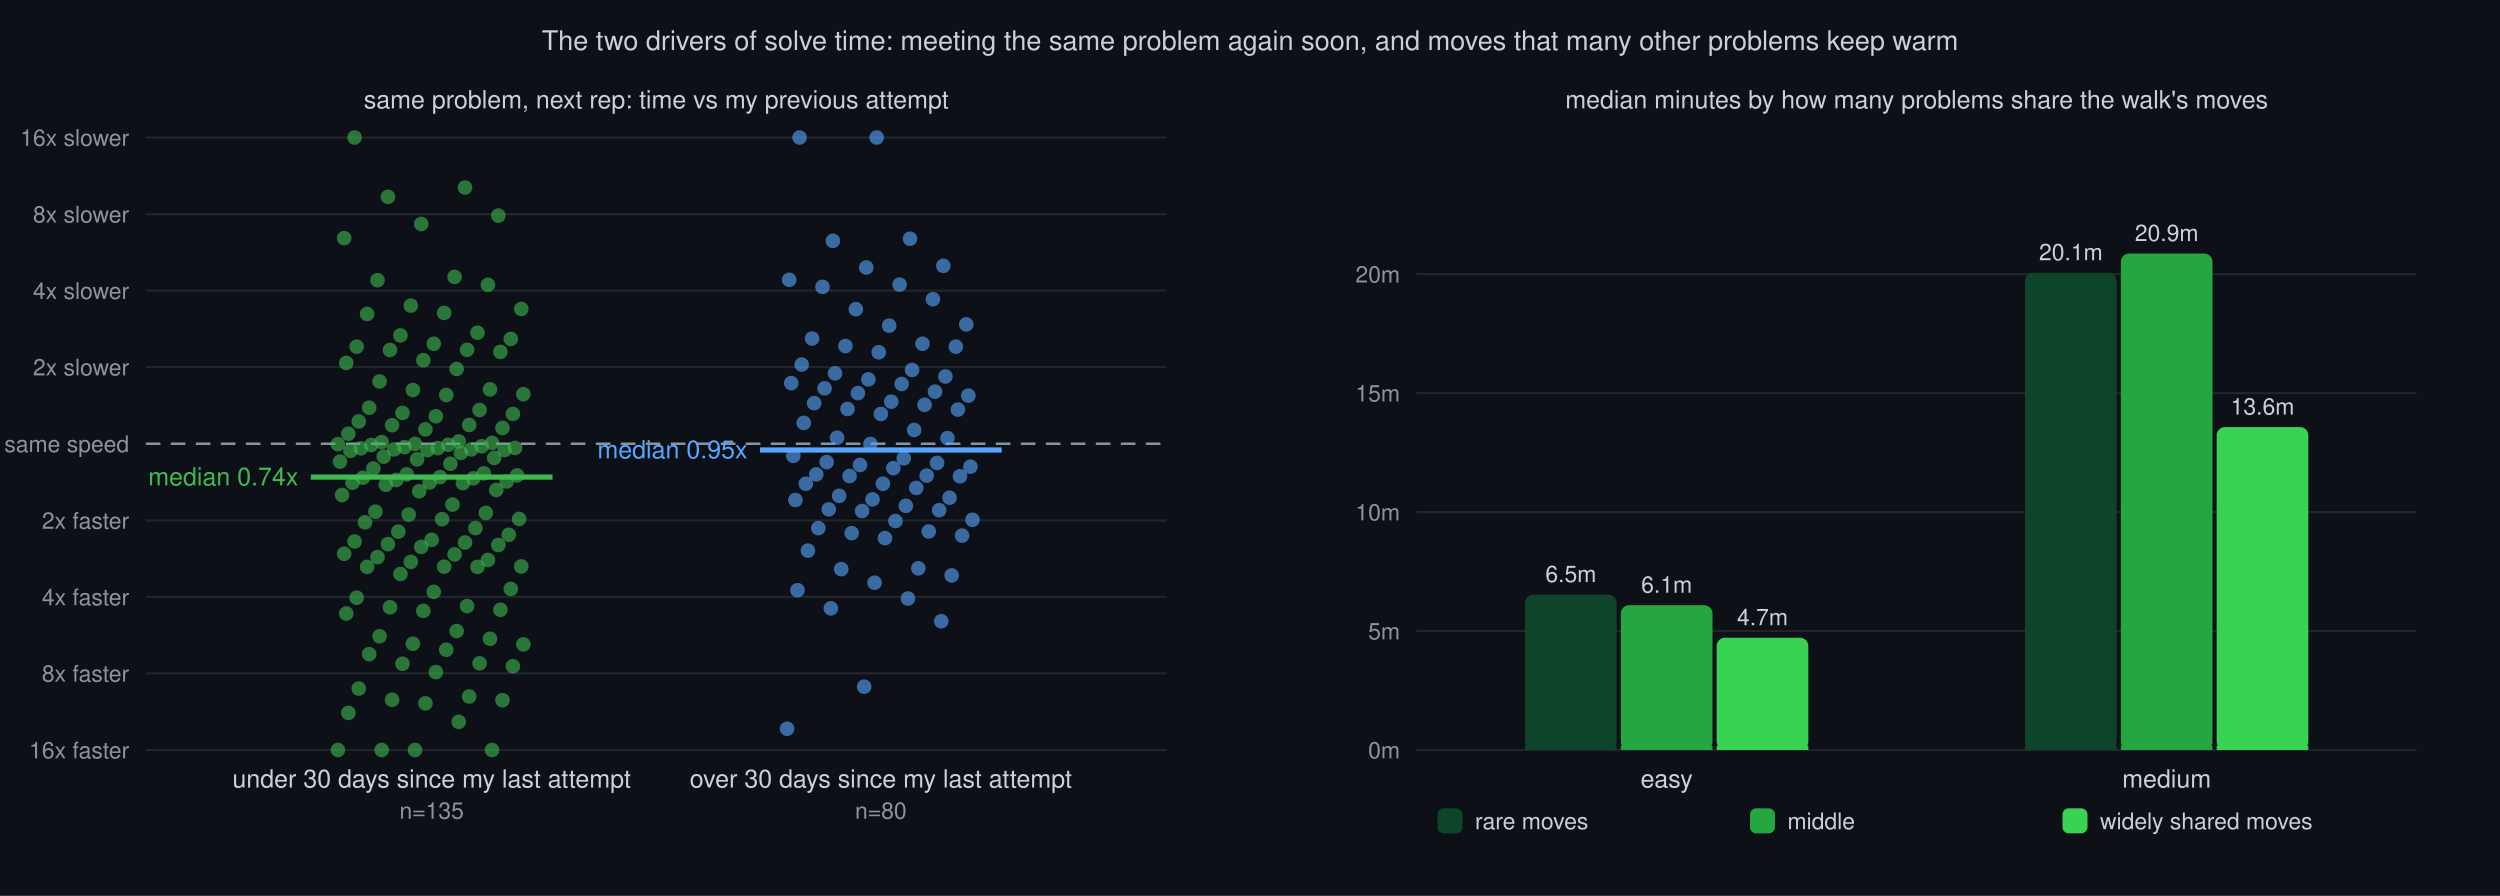
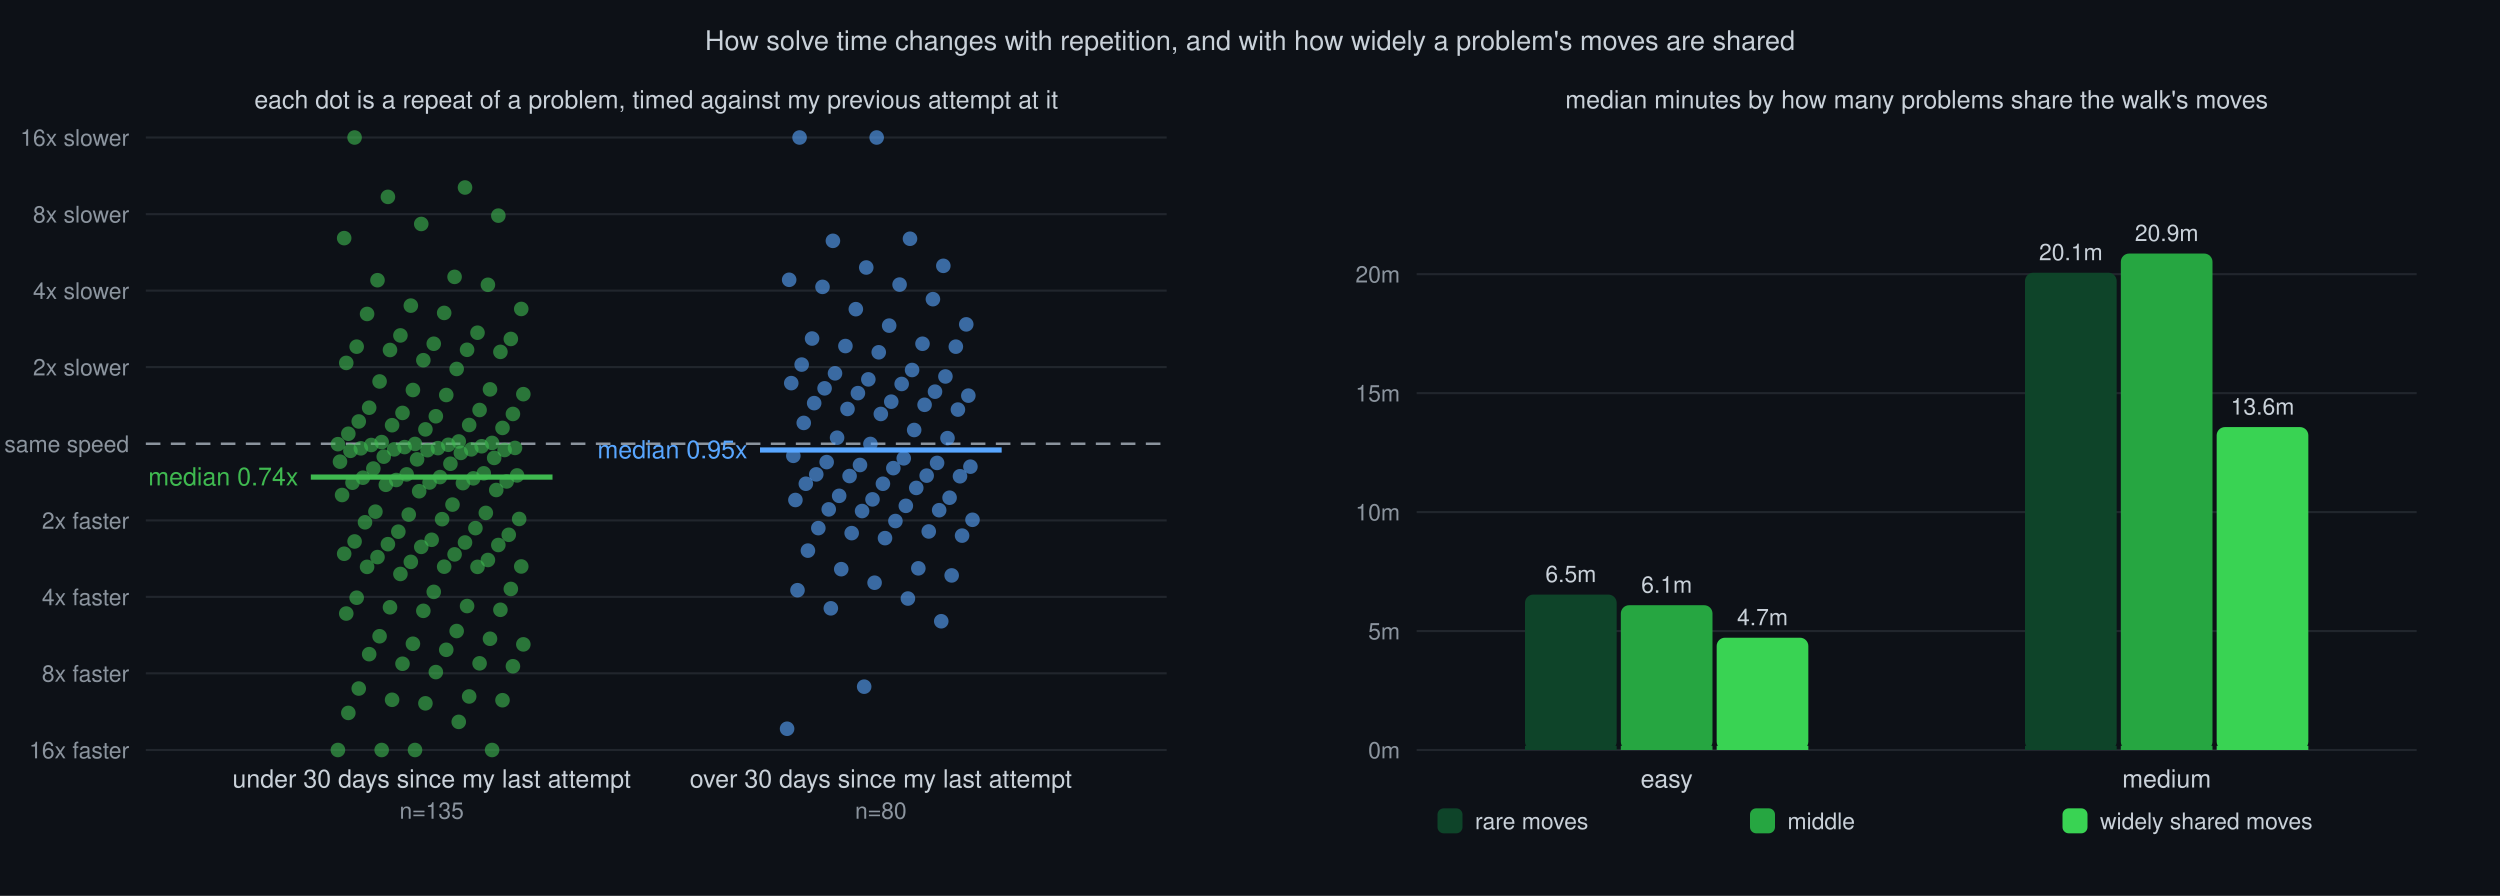
<svg xmlns="http://www.w3.org/2000/svg" viewBox="0 0 1200 430" font-family="Helvetica,sans-serif">
  <rect width="1200" height="430" fill="#0d1117" />
-   <text x="600" y="24" text-anchor="middle" font-size="13" fill="#c9d1d9">The two drivers of solve time: meeting the same problem again soon, and moves that many other problems keep warm</text>
-   <text x="315" y="52" text-anchor="middle" font-size="12" fill="#c9d1d9">same problem, next rep: time vs my previous attempt</text>
+   <text x="600" y="24" text-anchor="middle" font-size="13" fill="#c9d1d9">How solve time changes with repetition, and with how widely a problem's moves are shared</text>
+   <text x="315" y="52" text-anchor="middle" font-size="12" fill="#c9d1d9">each dot is a repeat of a problem, timed against my previous attempt at it</text>
  <line x1="70" y1="360.0" x2="560" y2="360.0" stroke="#21262d" stroke-width="1" />
  <text x="62" y="364.0" text-anchor="end" font-size="11" fill="#8b949e">16x faster</text>
  <line x1="70" y1="323.2" x2="560" y2="323.2" stroke="#21262d" stroke-width="1" />
  <text x="62" y="327.2" text-anchor="end" font-size="11" fill="#8b949e">8x faster</text>
  <line x1="70" y1="286.5" x2="560" y2="286.5" stroke="#21262d" stroke-width="1" />
  <text x="62" y="290.5" text-anchor="end" font-size="11" fill="#8b949e">4x faster</text>
  <line x1="70" y1="249.8" x2="560" y2="249.8" stroke="#21262d" stroke-width="1" />
  <text x="62" y="253.8" text-anchor="end" font-size="11" fill="#8b949e">2x faster</text>
  <line x1="70" y1="213.0" x2="560" y2="213.0" stroke="#8b949e" stroke-width="1.2" stroke-dasharray="7 5" />
  <text x="62" y="217.0" text-anchor="end" font-size="11" fill="#8b949e">same speed</text>
  <line x1="70" y1="176.2" x2="560" y2="176.2" stroke="#21262d" stroke-width="1" />
  <text x="62" y="180.2" text-anchor="end" font-size="11" fill="#8b949e">2x slower</text>
  <line x1="70" y1="139.5" x2="560" y2="139.5" stroke="#21262d" stroke-width="1" />
  <text x="62" y="143.5" text-anchor="end" font-size="11" fill="#8b949e">4x slower</text>
  <line x1="70" y1="102.8" x2="560" y2="102.8" stroke="#21262d" stroke-width="1" />
  <text x="62" y="106.8" text-anchor="end" font-size="11" fill="#8b949e">8x slower</text>
  <line x1="70" y1="66.0" x2="560" y2="66.0" stroke="#21262d" stroke-width="1" />
  <text x="62" y="70.0" text-anchor="end" font-size="11" fill="#8b949e">16x slower</text>
  <circle cx="162.2" cy="360.0" r="3.5" fill="#3fb950" fill-opacity="0.6" />
  <circle cx="199.2" cy="360.0" r="3.5" fill="#3fb950" fill-opacity="0.6" />
  <circle cx="236.2" cy="360.0" r="3.5" fill="#3fb950" fill-opacity="0.6" />
  <circle cx="183.2" cy="360.0" r="3.5" fill="#3fb950" fill-opacity="0.6" />
  <circle cx="220.2" cy="346.5" r="3.5" fill="#3fb950" fill-opacity="0.6" />
  <circle cx="167.2" cy="342.2" r="3.5" fill="#3fb950" fill-opacity="0.6" />
  <circle cx="204.2" cy="337.6" r="3.5" fill="#3fb950" fill-opacity="0.6" />
  <circle cx="241.2" cy="336.1" r="3.5" fill="#3fb950" fill-opacity="0.6" />
  <circle cx="188.2" cy="335.9" r="3.5" fill="#3fb950" fill-opacity="0.6" />
  <circle cx="225.2" cy="334.3" r="3.5" fill="#3fb950" fill-opacity="0.6" />
  <circle cx="172.2" cy="330.5" r="3.5" fill="#3fb950" fill-opacity="0.6" />
  <circle cx="209.2" cy="322.6" r="3.5" fill="#3fb950" fill-opacity="0.6" />
  <circle cx="246.2" cy="319.8" r="3.5" fill="#3fb950" fill-opacity="0.6" />
  <circle cx="193.2" cy="318.6" r="3.5" fill="#3fb950" fill-opacity="0.6" />
  <circle cx="230.2" cy="318.4" r="3.5" fill="#3fb950" fill-opacity="0.6" />
  <circle cx="177.2" cy="314.0" r="3.5" fill="#3fb950" fill-opacity="0.6" />
  <circle cx="214.2" cy="311.9" r="3.5" fill="#3fb950" fill-opacity="0.6" />
  <circle cx="251.2" cy="309.3" r="3.5" fill="#3fb950" fill-opacity="0.6" />
  <circle cx="198.2" cy="309.0" r="3.5" fill="#3fb950" fill-opacity="0.6" />
  <circle cx="235.2" cy="306.6" r="3.5" fill="#3fb950" fill-opacity="0.6" />
  <circle cx="182.2" cy="305.4" r="3.5" fill="#3fb950" fill-opacity="0.6" />
  <circle cx="219.2" cy="302.9" r="3.5" fill="#3fb950" fill-opacity="0.6" />
  <circle cx="166.2" cy="294.5" r="3.5" fill="#3fb950" fill-opacity="0.6" />
  <circle cx="203.2" cy="293.2" r="3.5" fill="#3fb950" fill-opacity="0.6" />
  <circle cx="240.2" cy="292.7" r="3.5" fill="#3fb950" fill-opacity="0.6" />
  <circle cx="187.2" cy="291.5" r="3.5" fill="#3fb950" fill-opacity="0.6" />
  <circle cx="224.2" cy="290.9" r="3.5" fill="#3fb950" fill-opacity="0.6" />
  <circle cx="171.2" cy="286.9" r="3.5" fill="#3fb950" fill-opacity="0.6" />
  <circle cx="208.2" cy="284.1" r="3.5" fill="#3fb950" fill-opacity="0.6" />
  <circle cx="245.2" cy="282.7" r="3.5" fill="#3fb950" fill-opacity="0.6" />
  <circle cx="192.2" cy="275.5" r="3.5" fill="#3fb950" fill-opacity="0.6" />
  <circle cx="229.2" cy="272.1" r="3.5" fill="#3fb950" fill-opacity="0.6" />
  <circle cx="176.2" cy="272.1" r="3.5" fill="#3fb950" fill-opacity="0.6" />
  <circle cx="213.2" cy="272.0" r="3.5" fill="#3fb950" fill-opacity="0.6" />
  <circle cx="250.2" cy="271.9" r="3.5" fill="#3fb950" fill-opacity="0.6" />
  <circle cx="197.2" cy="269.7" r="3.5" fill="#3fb950" fill-opacity="0.6" />
  <circle cx="234.2" cy="268.8" r="3.5" fill="#3fb950" fill-opacity="0.6" />
  <circle cx="181.2" cy="267.4" r="3.5" fill="#3fb950" fill-opacity="0.6" />
  <circle cx="218.2" cy="266.1" r="3.5" fill="#3fb950" fill-opacity="0.6" />
  <circle cx="165.2" cy="265.8" r="3.5" fill="#3fb950" fill-opacity="0.6" />
  <circle cx="202.2" cy="262.5" r="3.5" fill="#3fb950" fill-opacity="0.6" />
  <circle cx="239.2" cy="261.6" r="3.5" fill="#3fb950" fill-opacity="0.6" />
  <circle cx="186.2" cy="261.2" r="3.5" fill="#3fb950" fill-opacity="0.6" />
  <circle cx="223.2" cy="260.4" r="3.5" fill="#3fb950" fill-opacity="0.6" />
  <circle cx="170.2" cy="259.9" r="3.5" fill="#3fb950" fill-opacity="0.6" />
  <circle cx="207.2" cy="259.1" r="3.5" fill="#3fb950" fill-opacity="0.6" />
  <circle cx="244.2" cy="256.7" r="3.5" fill="#3fb950" fill-opacity="0.6" />
  <circle cx="191.2" cy="255.2" r="3.5" fill="#3fb950" fill-opacity="0.6" />
  <circle cx="228.2" cy="253.5" r="3.5" fill="#3fb950" fill-opacity="0.6" />
  <circle cx="175.2" cy="250.7" r="3.5" fill="#3fb950" fill-opacity="0.6" />
  <circle cx="212.2" cy="249.2" r="3.5" fill="#3fb950" fill-opacity="0.6" />
  <circle cx="249.2" cy="249.1" r="3.5" fill="#3fb950" fill-opacity="0.6" />
  <circle cx="196.2" cy="247.0" r="3.5" fill="#3fb950" fill-opacity="0.6" />
  <circle cx="233.2" cy="246.2" r="3.5" fill="#3fb950" fill-opacity="0.6" />
  <circle cx="180.2" cy="245.6" r="3.5" fill="#3fb950" fill-opacity="0.6" />
  <circle cx="217.2" cy="242.2" r="3.5" fill="#3fb950" fill-opacity="0.6" />
  <circle cx="164.2" cy="237.6" r="3.5" fill="#3fb950" fill-opacity="0.6" />
  <circle cx="201.2" cy="235.8" r="3.5" fill="#3fb950" fill-opacity="0.6" />
  <circle cx="238.2" cy="235.2" r="3.5" fill="#3fb950" fill-opacity="0.6" />
  <circle cx="185.2" cy="232.7" r="3.5" fill="#3fb950" fill-opacity="0.6" />
  <circle cx="222.2" cy="231.9" r="3.5" fill="#3fb950" fill-opacity="0.6" />
  <circle cx="169.2" cy="231.7" r="3.5" fill="#3fb950" fill-opacity="0.6" />
  <circle cx="206.2" cy="231.6" r="3.5" fill="#3fb950" fill-opacity="0.6" />
  <circle cx="243.2" cy="231.1" r="3.5" fill="#3fb950" fill-opacity="0.6" />
  <circle cx="190.2" cy="230.4" r="3.5" fill="#3fb950" fill-opacity="0.6" />
  <circle cx="227.2" cy="229.6" r="3.5" fill="#3fb950" fill-opacity="0.6" />
  <circle cx="174.2" cy="229.3" r="3.5" fill="#3fb950" fill-opacity="0.6" />
  <circle cx="211.2" cy="229.0" r="3.5" fill="#3fb950" fill-opacity="0.6" />
  <circle cx="248.2" cy="228.2" r="3.5" fill="#3fb950" fill-opacity="0.6" />
  <circle cx="195.2" cy="227.7" r="3.5" fill="#3fb950" fill-opacity="0.6" />
  <circle cx="232.2" cy="227.2" r="3.5" fill="#3fb950" fill-opacity="0.6" />
  <circle cx="179.2" cy="224.9" r="3.5" fill="#3fb950" fill-opacity="0.6" />
  <circle cx="216.2" cy="222.6" r="3.5" fill="#3fb950" fill-opacity="0.6" />
  <circle cx="163.2" cy="221.6" r="3.5" fill="#3fb950" fill-opacity="0.6" />
  <circle cx="200.2" cy="220.5" r="3.5" fill="#3fb950" fill-opacity="0.6" />
  <circle cx="237.2" cy="219.8" r="3.5" fill="#3fb950" fill-opacity="0.6" />
  <circle cx="184.2" cy="219.2" r="3.5" fill="#3fb950" fill-opacity="0.6" />
  <circle cx="221.2" cy="217.4" r="3.5" fill="#3fb950" fill-opacity="0.6" />
  <circle cx="168.2" cy="216.4" r="3.5" fill="#3fb950" fill-opacity="0.6" />
  <circle cx="205.2" cy="216.1" r="3.5" fill="#3fb950" fill-opacity="0.6" />
  <circle cx="242.2" cy="216.0" r="3.5" fill="#3fb950" fill-opacity="0.6" />
  <circle cx="189.2" cy="215.7" r="3.5" fill="#3fb950" fill-opacity="0.6" />
  <circle cx="226.2" cy="215.7" r="3.5" fill="#3fb950" fill-opacity="0.6" />
  <circle cx="173.2" cy="215.2" r="3.5" fill="#3fb950" fill-opacity="0.6" />
  <circle cx="210.2" cy="215.1" r="3.5" fill="#3fb950" fill-opacity="0.6" />
  <circle cx="247.2" cy="215.0" r="3.5" fill="#3fb950" fill-opacity="0.6" />
  <circle cx="194.2" cy="214.6" r="3.5" fill="#3fb950" fill-opacity="0.6" />
  <circle cx="231.2" cy="214.2" r="3.5" fill="#3fb950" fill-opacity="0.6" />
  <circle cx="178.2" cy="213.6" r="3.5" fill="#3fb950" fill-opacity="0.6" />
  <circle cx="215.2" cy="213.5" r="3.5" fill="#3fb950" fill-opacity="0.6" />
  <circle cx="162.2" cy="213.2" r="3.5" fill="#3fb950" fill-opacity="0.6" />
  <circle cx="199.2" cy="213.1" r="3.5" fill="#3fb950" fill-opacity="0.6" />
  <circle cx="236.2" cy="212.6" r="3.5" fill="#3fb950" fill-opacity="0.6" />
  <circle cx="183.2" cy="212.2" r="3.5" fill="#3fb950" fill-opacity="0.6" />
  <circle cx="220.2" cy="211.9" r="3.5" fill="#3fb950" fill-opacity="0.6" />
  <circle cx="167.2" cy="208.2" r="3.5" fill="#3fb950" fill-opacity="0.6" />
  <circle cx="204.2" cy="206.1" r="3.5" fill="#3fb950" fill-opacity="0.6" />
  <circle cx="241.2" cy="205.4" r="3.5" fill="#3fb950" fill-opacity="0.6" />
  <circle cx="188.2" cy="204.1" r="3.5" fill="#3fb950" fill-opacity="0.6" />
  <circle cx="225.2" cy="204.0" r="3.5" fill="#3fb950" fill-opacity="0.6" />
  <circle cx="172.2" cy="202.3" r="3.5" fill="#3fb950" fill-opacity="0.6" />
  <circle cx="209.2" cy="199.8" r="3.5" fill="#3fb950" fill-opacity="0.6" />
  <circle cx="246.2" cy="198.7" r="3.5" fill="#3fb950" fill-opacity="0.6" />
  <circle cx="193.2" cy="198.2" r="3.5" fill="#3fb950" fill-opacity="0.6" />
  <circle cx="230.2" cy="196.8" r="3.5" fill="#3fb950" fill-opacity="0.6" />
  <circle cx="177.2" cy="195.7" r="3.5" fill="#3fb950" fill-opacity="0.6" />
  <circle cx="214.2" cy="189.6" r="3.5" fill="#3fb950" fill-opacity="0.6" />
  <circle cx="251.2" cy="189.2" r="3.5" fill="#3fb950" fill-opacity="0.6" />
  <circle cx="198.2" cy="187.2" r="3.5" fill="#3fb950" fill-opacity="0.6" />
  <circle cx="235.2" cy="186.9" r="3.5" fill="#3fb950" fill-opacity="0.6" />
  <circle cx="182.2" cy="183.1" r="3.5" fill="#3fb950" fill-opacity="0.6" />
  <circle cx="219.2" cy="177.1" r="3.5" fill="#3fb950" fill-opacity="0.6" />
  <circle cx="166.2" cy="174.2" r="3.5" fill="#3fb950" fill-opacity="0.6" />
  <circle cx="203.2" cy="172.9" r="3.5" fill="#3fb950" fill-opacity="0.6" />
  <circle cx="240.2" cy="168.9" r="3.5" fill="#3fb950" fill-opacity="0.6" />
  <circle cx="187.2" cy="168.0" r="3.5" fill="#3fb950" fill-opacity="0.6" />
  <circle cx="224.2" cy="167.9" r="3.5" fill="#3fb950" fill-opacity="0.6" />
  <circle cx="171.2" cy="166.4" r="3.5" fill="#3fb950" fill-opacity="0.6" />
  <circle cx="208.2" cy="165.0" r="3.5" fill="#3fb950" fill-opacity="0.6" />
  <circle cx="245.2" cy="162.7" r="3.5" fill="#3fb950" fill-opacity="0.6" />
  <circle cx="192.2" cy="161.0" r="3.5" fill="#3fb950" fill-opacity="0.6" />
  <circle cx="229.2" cy="159.7" r="3.5" fill="#3fb950" fill-opacity="0.6" />
  <circle cx="176.2" cy="150.7" r="3.5" fill="#3fb950" fill-opacity="0.6" />
  <circle cx="213.2" cy="150.2" r="3.5" fill="#3fb950" fill-opacity="0.6" />
  <circle cx="250.2" cy="148.3" r="3.5" fill="#3fb950" fill-opacity="0.6" />
  <circle cx="197.2" cy="146.7" r="3.5" fill="#3fb950" fill-opacity="0.6" />
  <circle cx="234.2" cy="136.7" r="3.5" fill="#3fb950" fill-opacity="0.6" />
  <circle cx="181.2" cy="134.5" r="3.5" fill="#3fb950" fill-opacity="0.6" />
  <circle cx="218.2" cy="132.9" r="3.5" fill="#3fb950" fill-opacity="0.6" />
  <circle cx="165.2" cy="114.3" r="3.5" fill="#3fb950" fill-opacity="0.6" />
  <circle cx="202.2" cy="107.5" r="3.5" fill="#3fb950" fill-opacity="0.6" />
  <circle cx="239.2" cy="103.5" r="3.5" fill="#3fb950" fill-opacity="0.6" />
  <circle cx="186.2" cy="94.5" r="3.5" fill="#3fb950" fill-opacity="0.6" />
  <circle cx="223.2" cy="90.0" r="3.5" fill="#3fb950" fill-opacity="0.6" />
  <circle cx="170.2" cy="66.0" r="3.5" fill="#3fb950" fill-opacity="0.6" />
  <line x1="149.2" y1="229.0" x2="265.2" y2="229.0" stroke="#3fb950" stroke-width="2.5" />
  <text x="143.2" y="233.0" text-anchor="end" font-size="12" fill="#3fb950">median 0.74x</text>
  <text x="207.2" y="378" text-anchor="middle" font-size="12" fill="#c9d1d9">under 30 days since my last attempt</text>
  <text x="207.2" y="393" text-anchor="middle" font-size="11" fill="#8b949e">n=135</text>
  <circle cx="377.8" cy="349.8" r="3.5" fill="#58a6ff" fill-opacity="0.6" />
  <circle cx="414.8" cy="329.6" r="3.5" fill="#58a6ff" fill-opacity="0.6" />
  <circle cx="451.8" cy="298.2" r="3.5" fill="#58a6ff" fill-opacity="0.6" />
  <circle cx="398.8" cy="292.0" r="3.5" fill="#58a6ff" fill-opacity="0.6" />
  <circle cx="435.8" cy="287.3" r="3.5" fill="#58a6ff" fill-opacity="0.6" />
  <circle cx="382.8" cy="283.3" r="3.5" fill="#58a6ff" fill-opacity="0.6" />
  <circle cx="419.8" cy="279.7" r="3.5" fill="#58a6ff" fill-opacity="0.6" />
  <circle cx="456.8" cy="276.2" r="3.5" fill="#58a6ff" fill-opacity="0.6" />
  <circle cx="403.8" cy="273.2" r="3.5" fill="#58a6ff" fill-opacity="0.6" />
  <circle cx="440.8" cy="272.8" r="3.5" fill="#58a6ff" fill-opacity="0.6" />
  <circle cx="387.8" cy="264.3" r="3.5" fill="#58a6ff" fill-opacity="0.6" />
  <circle cx="424.8" cy="258.3" r="3.5" fill="#58a6ff" fill-opacity="0.6" />
  <circle cx="461.8" cy="257.1" r="3.5" fill="#58a6ff" fill-opacity="0.6" />
  <circle cx="408.8" cy="255.9" r="3.5" fill="#58a6ff" fill-opacity="0.6" />
  <circle cx="445.8" cy="255.1" r="3.5" fill="#58a6ff" fill-opacity="0.6" />
  <circle cx="392.8" cy="253.5" r="3.5" fill="#58a6ff" fill-opacity="0.6" />
  <circle cx="429.8" cy="250.1" r="3.5" fill="#58a6ff" fill-opacity="0.6" />
  <circle cx="466.8" cy="249.5" r="3.5" fill="#58a6ff" fill-opacity="0.6" />
  <circle cx="413.8" cy="245.3" r="3.5" fill="#58a6ff" fill-opacity="0.6" />
  <circle cx="450.8" cy="244.9" r="3.5" fill="#58a6ff" fill-opacity="0.6" />
  <circle cx="397.8" cy="244.5" r="3.5" fill="#58a6ff" fill-opacity="0.6" />
  <circle cx="434.8" cy="242.8" r="3.5" fill="#58a6ff" fill-opacity="0.6" />
  <circle cx="381.8" cy="240.0" r="3.5" fill="#58a6ff" fill-opacity="0.6" />
  <circle cx="418.8" cy="239.7" r="3.5" fill="#58a6ff" fill-opacity="0.6" />
  <circle cx="455.8" cy="238.9" r="3.5" fill="#58a6ff" fill-opacity="0.6" />
  <circle cx="402.8" cy="238.0" r="3.5" fill="#58a6ff" fill-opacity="0.6" />
  <circle cx="439.8" cy="234.2" r="3.5" fill="#58a6ff" fill-opacity="0.6" />
  <circle cx="386.8" cy="232.2" r="3.5" fill="#58a6ff" fill-opacity="0.6" />
  <circle cx="423.8" cy="232.2" r="3.5" fill="#58a6ff" fill-opacity="0.6" />
  <circle cx="460.8" cy="228.6" r="3.5" fill="#58a6ff" fill-opacity="0.6" />
  <circle cx="407.8" cy="228.5" r="3.5" fill="#58a6ff" fill-opacity="0.6" />
  <circle cx="444.8" cy="228.3" r="3.5" fill="#58a6ff" fill-opacity="0.6" />
  <circle cx="391.8" cy="227.7" r="3.5" fill="#58a6ff" fill-opacity="0.6" />
  <circle cx="428.8" cy="224.7" r="3.5" fill="#58a6ff" fill-opacity="0.6" />
  <circle cx="465.8" cy="224.0" r="3.5" fill="#58a6ff" fill-opacity="0.6" />
  <circle cx="412.8" cy="223.2" r="3.5" fill="#58a6ff" fill-opacity="0.6" />
  <circle cx="449.8" cy="222.2" r="3.5" fill="#58a6ff" fill-opacity="0.6" />
  <circle cx="396.8" cy="221.8" r="3.5" fill="#58a6ff" fill-opacity="0.6" />
  <circle cx="433.8" cy="220.0" r="3.5" fill="#58a6ff" fill-opacity="0.6" />
  <circle cx="380.8" cy="218.8" r="3.5" fill="#58a6ff" fill-opacity="0.6" />
  <circle cx="417.8" cy="213.1" r="3.5" fill="#58a6ff" fill-opacity="0.6" />
  <circle cx="454.8" cy="210.3" r="3.5" fill="#58a6ff" fill-opacity="0.6" />
  <circle cx="401.8" cy="210.1" r="3.5" fill="#58a6ff" fill-opacity="0.6" />
  <circle cx="438.8" cy="206.4" r="3.5" fill="#58a6ff" fill-opacity="0.6" />
  <circle cx="385.8" cy="203.0" r="3.5" fill="#58a6ff" fill-opacity="0.6" />
  <circle cx="422.8" cy="198.7" r="3.5" fill="#58a6ff" fill-opacity="0.6" />
  <circle cx="459.8" cy="196.6" r="3.5" fill="#58a6ff" fill-opacity="0.6" />
  <circle cx="406.8" cy="196.3" r="3.5" fill="#58a6ff" fill-opacity="0.6" />
  <circle cx="443.8" cy="194.3" r="3.5" fill="#58a6ff" fill-opacity="0.6" />
  <circle cx="390.8" cy="193.5" r="3.5" fill="#58a6ff" fill-opacity="0.6" />
  <circle cx="427.8" cy="192.8" r="3.5" fill="#58a6ff" fill-opacity="0.6" />
  <circle cx="464.8" cy="189.9" r="3.5" fill="#58a6ff" fill-opacity="0.6" />
  <circle cx="411.8" cy="188.7" r="3.5" fill="#58a6ff" fill-opacity="0.6" />
  <circle cx="448.8" cy="188.0" r="3.5" fill="#58a6ff" fill-opacity="0.6" />
  <circle cx="395.8" cy="186.4" r="3.5" fill="#58a6ff" fill-opacity="0.6" />
  <circle cx="432.8" cy="184.3" r="3.5" fill="#58a6ff" fill-opacity="0.6" />
  <circle cx="379.8" cy="183.9" r="3.5" fill="#58a6ff" fill-opacity="0.6" />
  <circle cx="416.8" cy="182.1" r="3.5" fill="#58a6ff" fill-opacity="0.6" />
  <circle cx="453.8" cy="180.7" r="3.5" fill="#58a6ff" fill-opacity="0.6" />
  <circle cx="400.8" cy="179.2" r="3.5" fill="#58a6ff" fill-opacity="0.6" />
  <circle cx="437.8" cy="177.6" r="3.5" fill="#58a6ff" fill-opacity="0.6" />
  <circle cx="384.8" cy="175.0" r="3.5" fill="#58a6ff" fill-opacity="0.6" />
  <circle cx="421.8" cy="169.1" r="3.5" fill="#58a6ff" fill-opacity="0.6" />
  <circle cx="458.8" cy="166.4" r="3.5" fill="#58a6ff" fill-opacity="0.6" />
  <circle cx="405.8" cy="166.1" r="3.5" fill="#58a6ff" fill-opacity="0.6" />
  <circle cx="442.8" cy="165.0" r="3.5" fill="#58a6ff" fill-opacity="0.6" />
  <circle cx="389.8" cy="162.5" r="3.5" fill="#58a6ff" fill-opacity="0.6" />
  <circle cx="426.8" cy="156.3" r="3.5" fill="#58a6ff" fill-opacity="0.6" />
  <circle cx="463.8" cy="155.7" r="3.5" fill="#58a6ff" fill-opacity="0.6" />
  <circle cx="410.8" cy="148.4" r="3.5" fill="#58a6ff" fill-opacity="0.6" />
  <circle cx="447.8" cy="143.6" r="3.5" fill="#58a6ff" fill-opacity="0.6" />
  <circle cx="394.8" cy="137.7" r="3.5" fill="#58a6ff" fill-opacity="0.6" />
  <circle cx="431.8" cy="136.6" r="3.5" fill="#58a6ff" fill-opacity="0.6" />
  <circle cx="378.8" cy="134.3" r="3.5" fill="#58a6ff" fill-opacity="0.6" />
  <circle cx="415.8" cy="128.4" r="3.5" fill="#58a6ff" fill-opacity="0.6" />
  <circle cx="452.8" cy="127.6" r="3.5" fill="#58a6ff" fill-opacity="0.6" />
  <circle cx="399.8" cy="115.6" r="3.5" fill="#58a6ff" fill-opacity="0.6" />
  <circle cx="436.8" cy="114.6" r="3.5" fill="#58a6ff" fill-opacity="0.6" />
  <circle cx="383.8" cy="66.0" r="3.5" fill="#58a6ff" fill-opacity="0.6" />
  <circle cx="420.8" cy="66.0" r="3.5" fill="#58a6ff" fill-opacity="0.6" />
  <line x1="364.8" y1="216.0" x2="480.8" y2="216.0" stroke="#58a6ff" stroke-width="2.5" />
  <text x="358.8" y="220.0" text-anchor="end" font-size="12" fill="#58a6ff">median 0.95x</text>
  <text x="422.8" y="378" text-anchor="middle" font-size="12" fill="#c9d1d9">over 30 days since my last attempt</text>
  <text x="422.8" y="393" text-anchor="middle" font-size="11" fill="#8b949e">n=80</text>
  <text x="920" y="52" text-anchor="middle" font-size="12" fill="#c9d1d9">median minutes by how many problems share the walk's moves</text>
  <line x1="680" y1="360.0" x2="1160" y2="360.0" stroke="#21262d" stroke-width="1" />
  <text x="672" y="364.0" text-anchor="end" font-size="11" fill="#8b949e">0m</text>
  <line x1="680" y1="302.9" x2="1160" y2="302.9" stroke="#21262d" stroke-width="1" />
  <text x="672" y="306.9" text-anchor="end" font-size="11" fill="#8b949e">5m</text>
  <line x1="680" y1="245.8" x2="1160" y2="245.8" stroke="#21262d" stroke-width="1" />
  <text x="672" y="249.8" text-anchor="end" font-size="11" fill="#8b949e">10m</text>
  <line x1="680" y1="188.7" x2="1160" y2="188.7" stroke="#21262d" stroke-width="1" />
  <text x="672" y="192.7" text-anchor="end" font-size="11" fill="#8b949e">15m</text>
  <line x1="680" y1="131.6" x2="1160" y2="131.6" stroke="#21262d" stroke-width="1" />
  <text x="672" y="135.6" text-anchor="end" font-size="11" fill="#8b949e">20m</text>
  <rect x="732.0" y="285.4" width="44" height="74.6" rx="4" fill="#0e4429" />
  <rect x="732.0" y="358.0" width="44" height="2" fill="#0e4429" />
  <text x="754.0" y="279.4" text-anchor="middle" font-size="11" fill="#c9d1d9">6.5m</text>
  <rect x="778.0" y="290.5" width="44" height="69.5" rx="4" fill="#26a641" />
  <rect x="778.0" y="358.0" width="44" height="2" fill="#26a641" />
  <text x="800.0" y="284.5" text-anchor="middle" font-size="11" fill="#c9d1d9">6.1m</text>
  <rect x="824.0" y="306.1" width="44" height="53.9" rx="4" fill="#39d353" />
  <rect x="824.0" y="358.0" width="44" height="2" fill="#39d353" />
  <text x="846.0" y="300.1" text-anchor="middle" font-size="11" fill="#c9d1d9">4.7m</text>
  <text x="800.0" y="378" text-anchor="middle" font-size="12" fill="#c9d1d9">easy</text>
  <rect x="972.0" y="130.9" width="44" height="229.1" rx="4" fill="#0e4429" />
  <rect x="972.0" y="358.0" width="44" height="2" fill="#0e4429" />
  <text x="994.0" y="124.9" text-anchor="middle" font-size="11" fill="#c9d1d9">20.1m</text>
  <rect x="1018.0" y="121.7" width="44" height="238.3" rx="4" fill="#26a641" />
  <rect x="1018.0" y="358.0" width="44" height="2" fill="#26a641" />
  <text x="1040.0" y="115.7" text-anchor="middle" font-size="11" fill="#c9d1d9">20.9m</text>
  <rect x="1064.0" y="205.0" width="44" height="155.0" rx="4" fill="#39d353" />
  <rect x="1064.0" y="358.0" width="44" height="2" fill="#39d353" />
  <text x="1086.0" y="199.0" text-anchor="middle" font-size="11" fill="#c9d1d9">13.6m</text>
  <text x="1040.0" y="378" text-anchor="middle" font-size="12" fill="#c9d1d9">medium</text>
  <rect x="690" y="388" width="12" height="12" rx="3" fill="#0e4429" />
  <text x="708" y="398" font-size="11" fill="#c9d1d9">rare moves</text>
  <rect x="840" y="388" width="12" height="12" rx="3" fill="#26a641" />
  <text x="858" y="398" font-size="11" fill="#c9d1d9">middle</text>
  <rect x="990" y="388" width="12" height="12" rx="3" fill="#39d353" />
  <text x="1008" y="398" font-size="11" fill="#c9d1d9">widely shared moves</text>
</svg>
